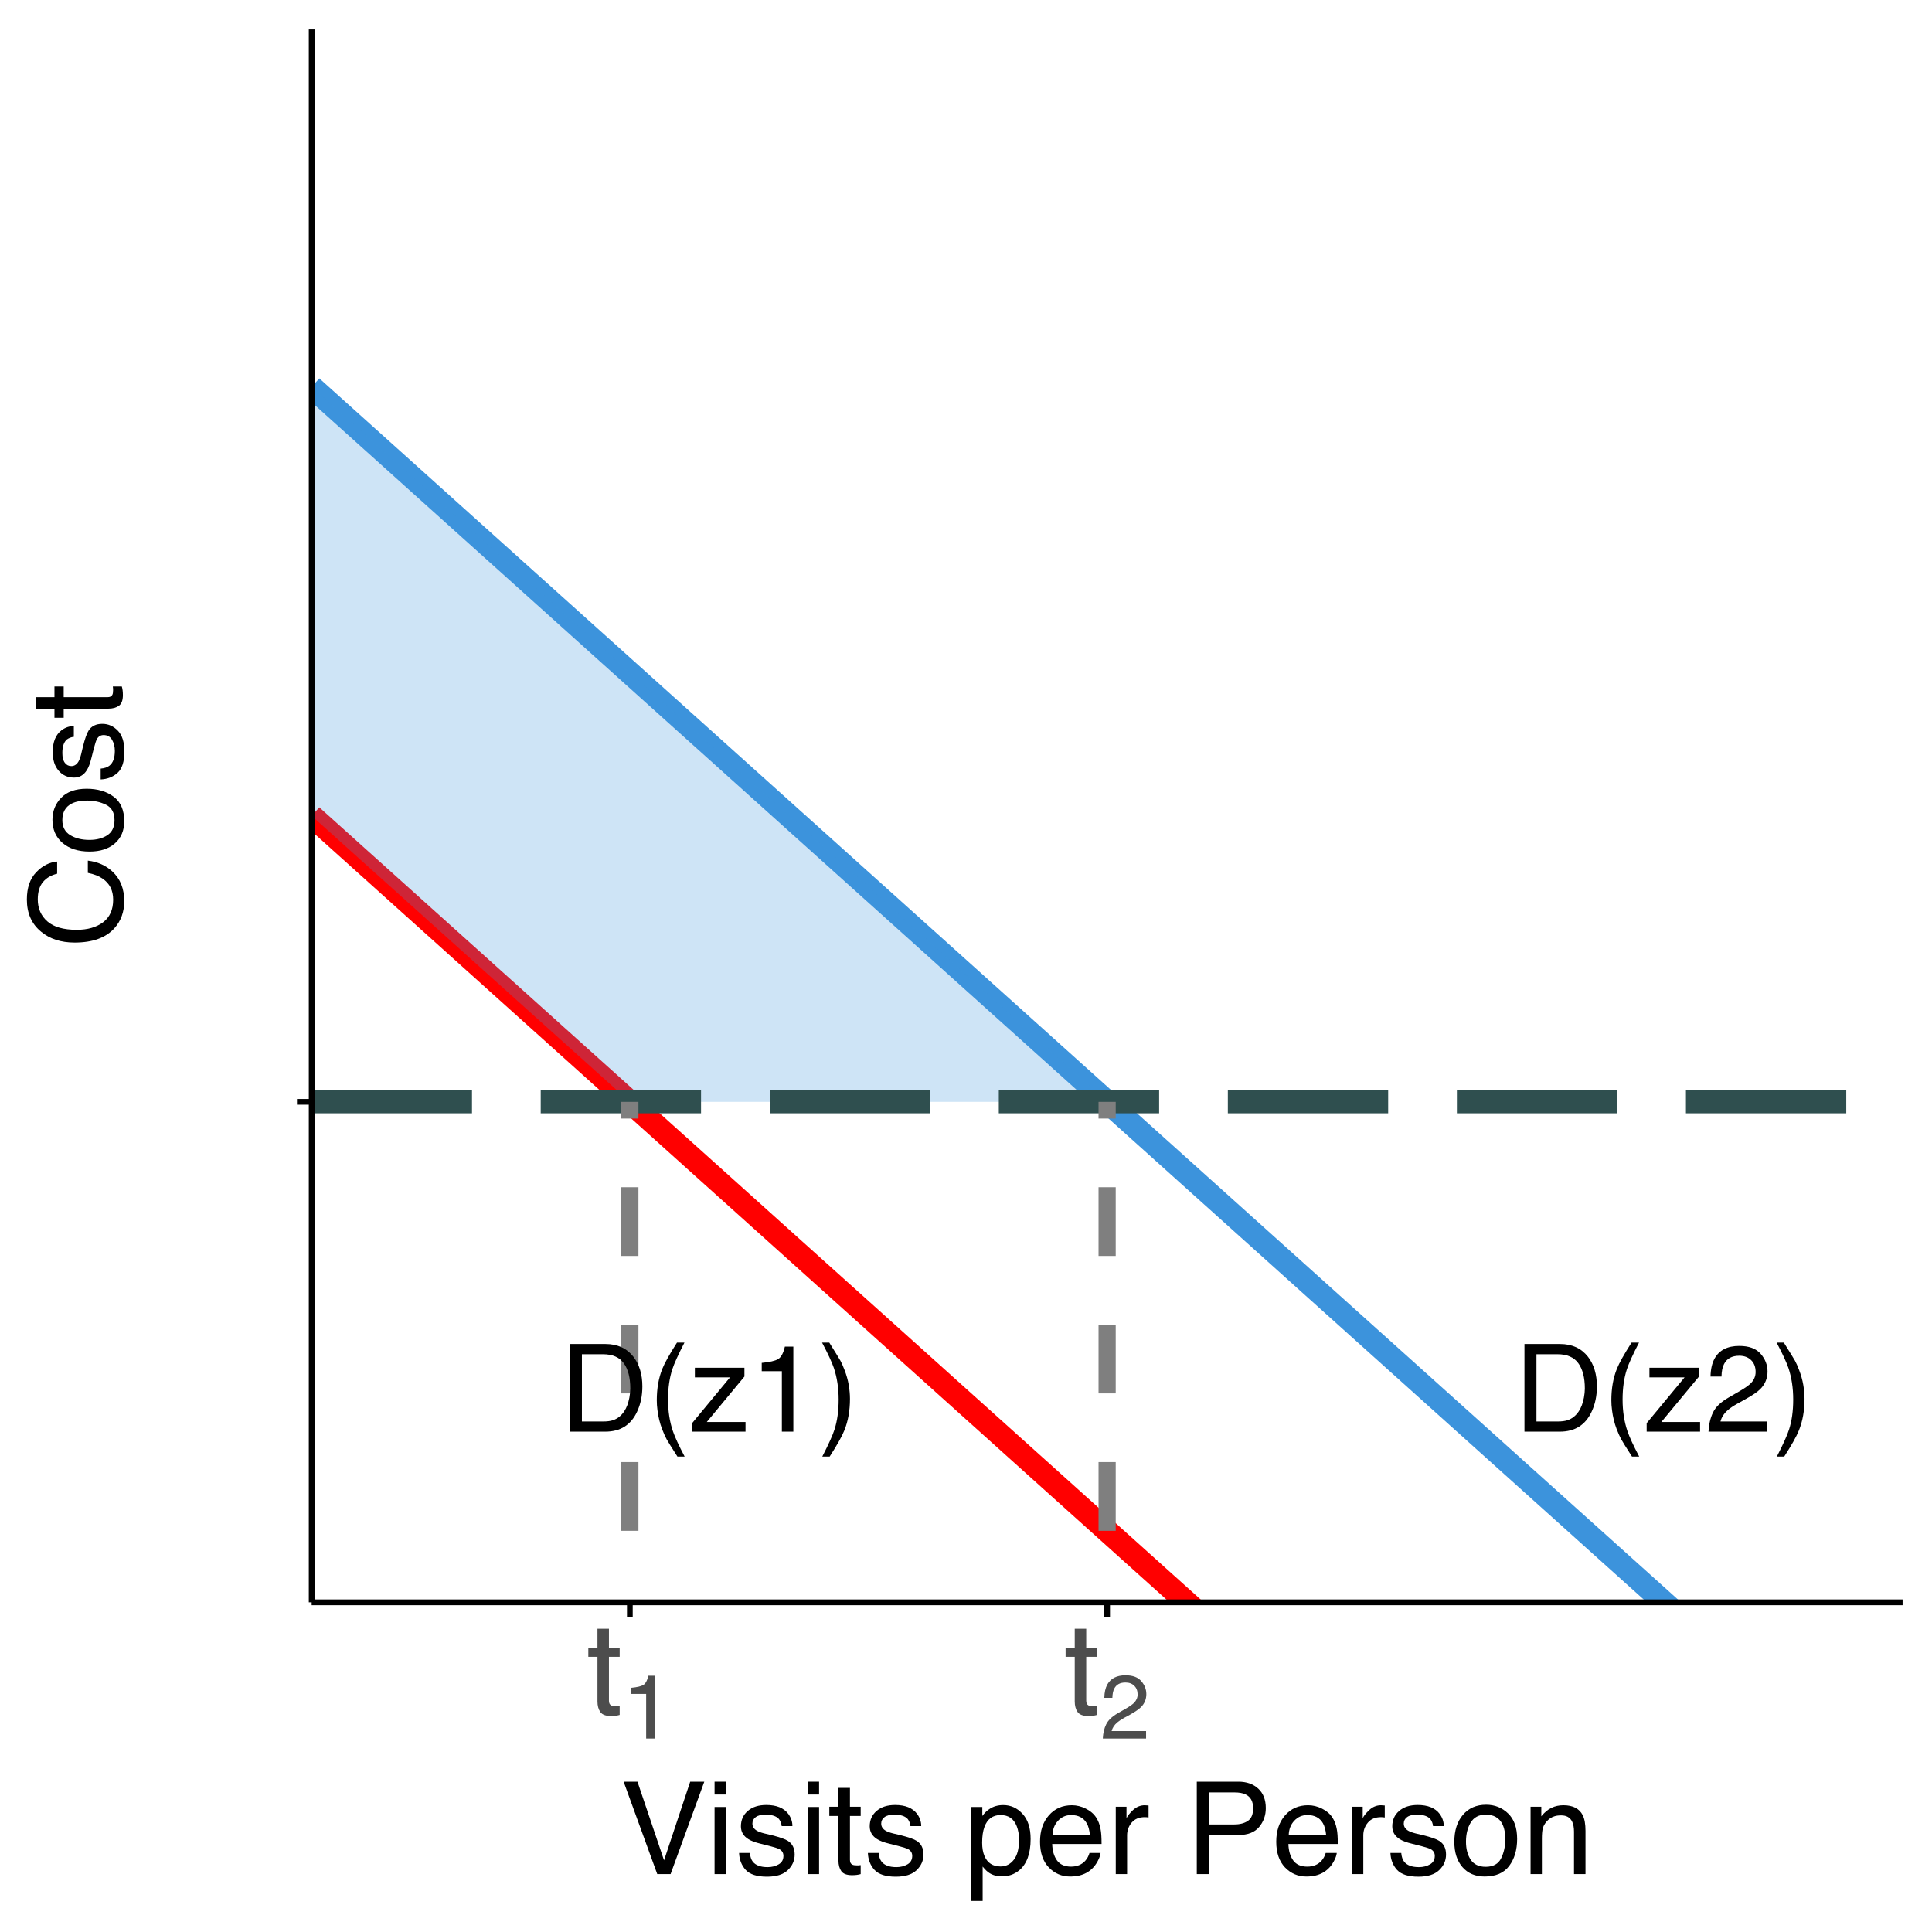
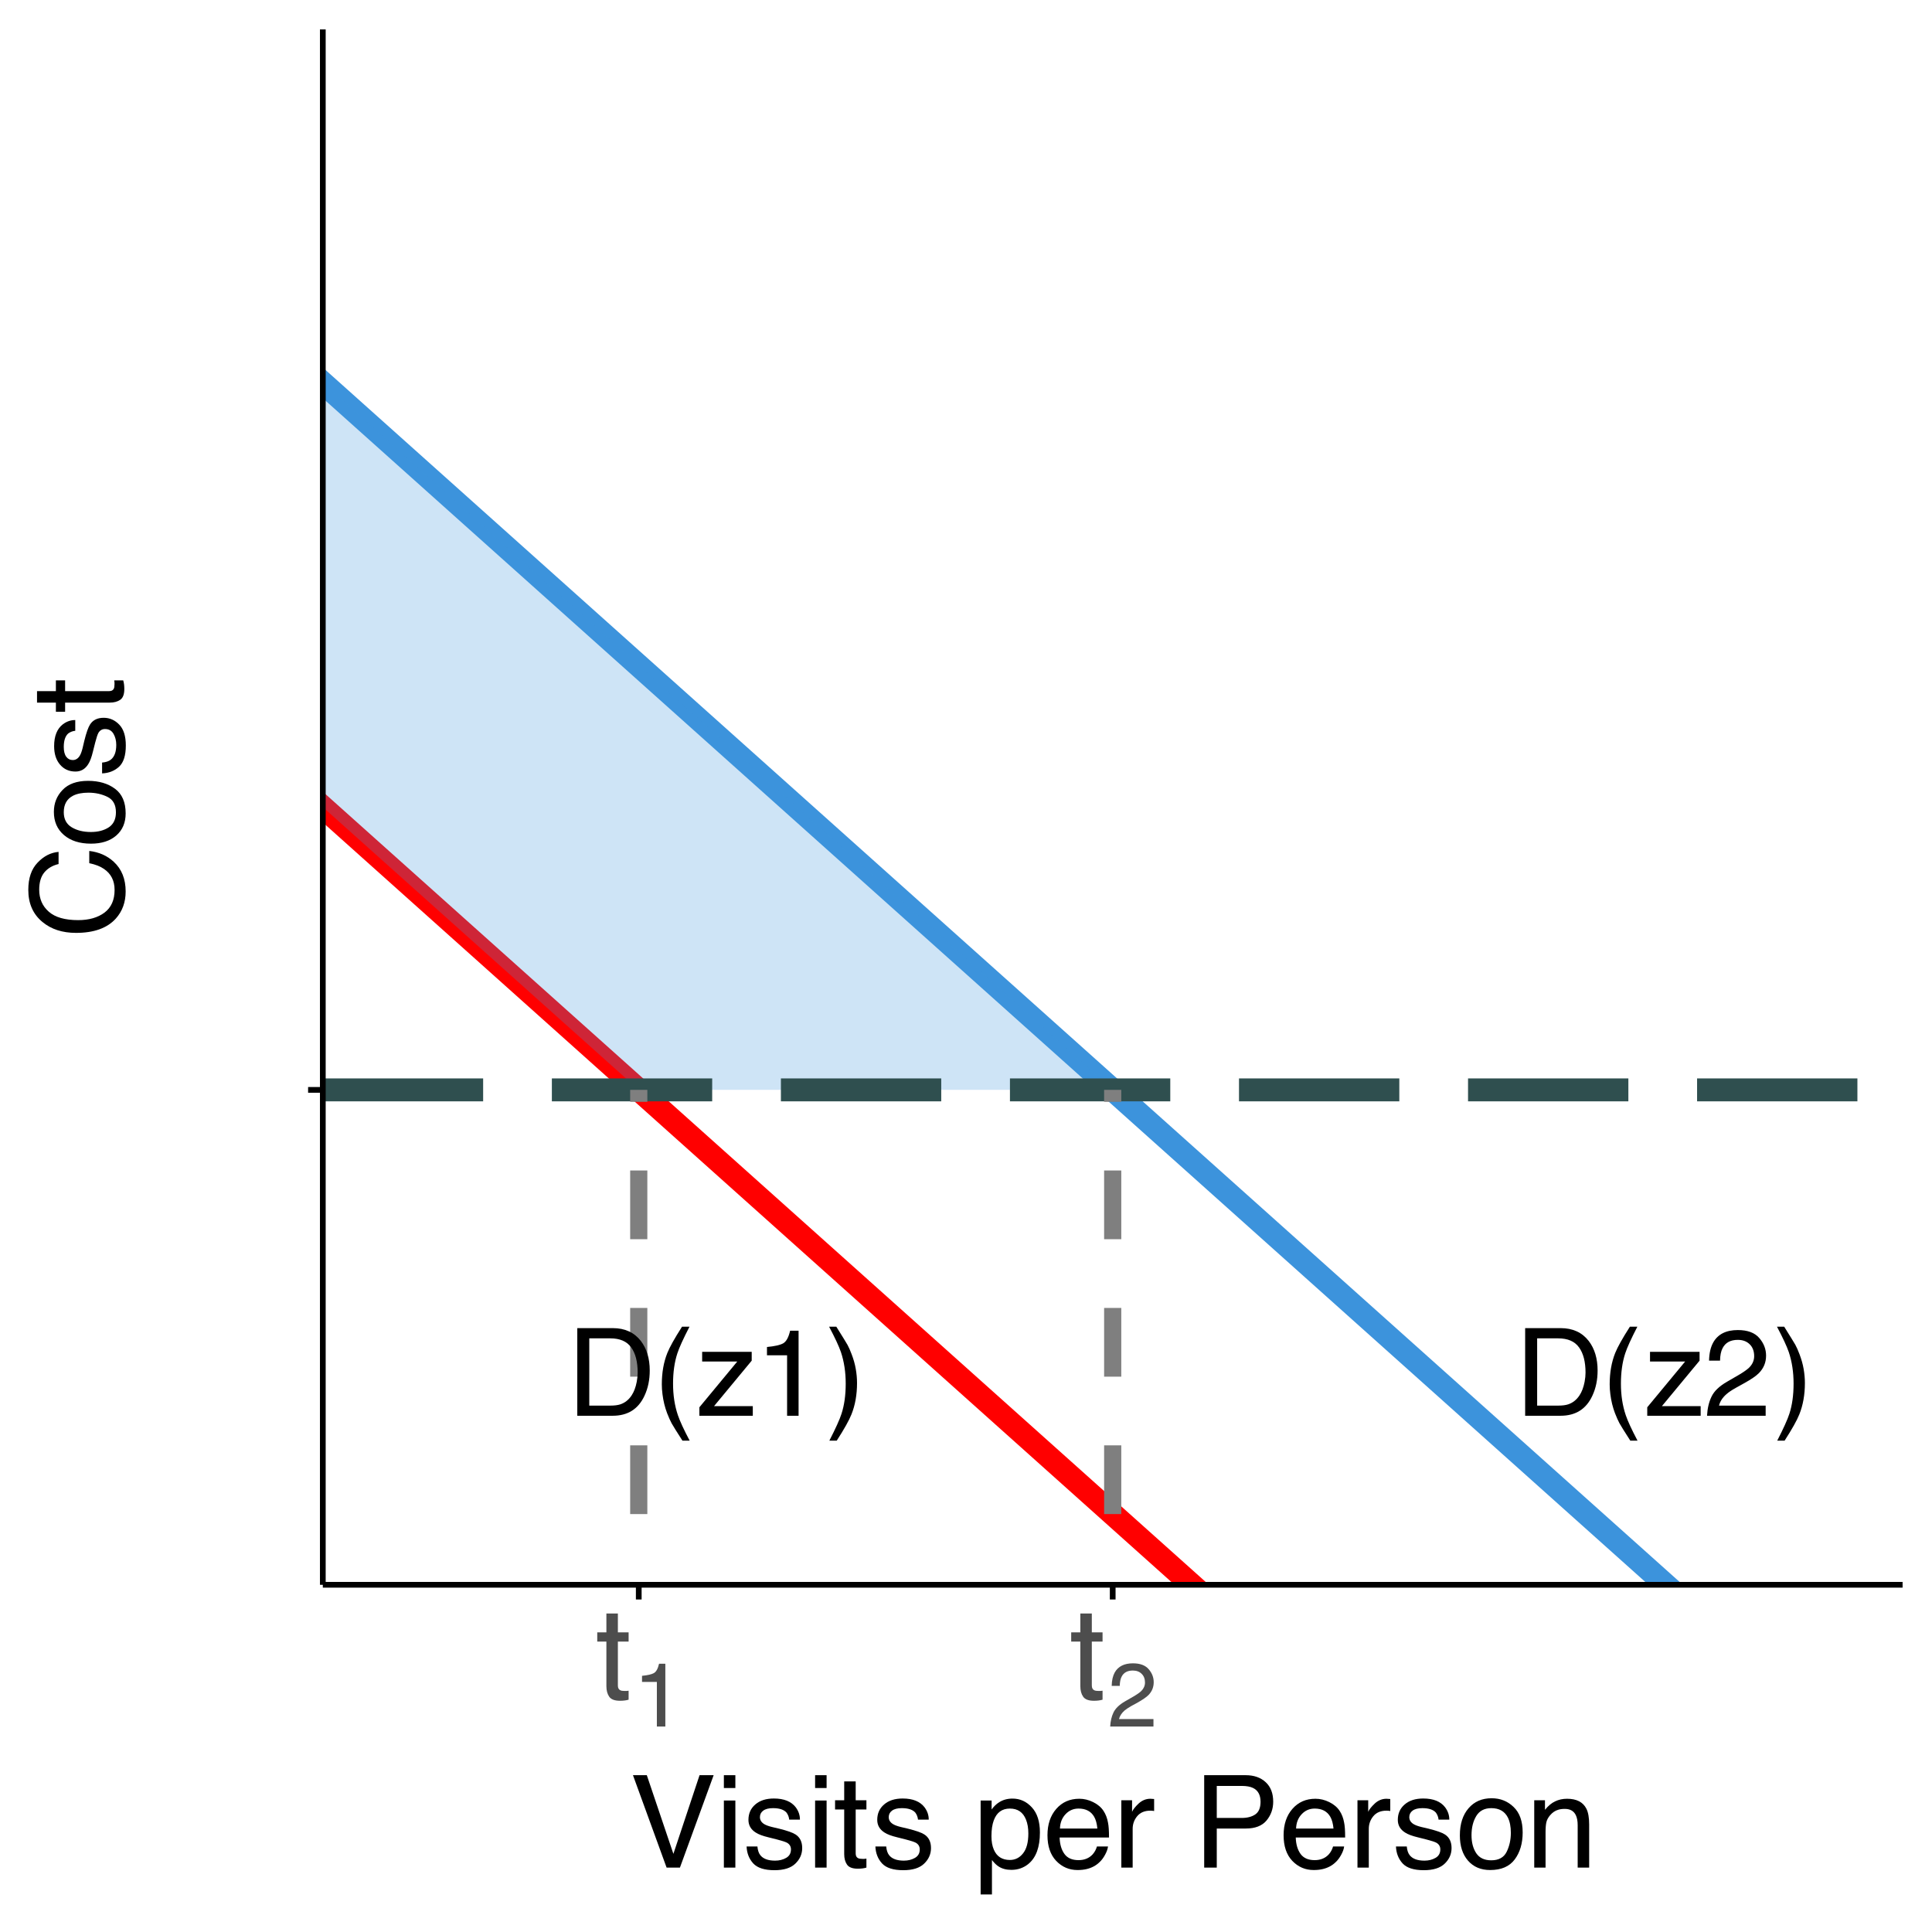
<svg xmlns="http://www.w3.org/2000/svg" xmlns:xlink="http://www.w3.org/1999/xlink" width="360pt" height="360pt" viewBox="0 0 360 360" version="1.1">
  <defs>
    <g>
      <symbol overflow="visible" id="glyph0-0">
        <path style="stroke:none;" d="M 0.734 0 L 0.734 -16.328 L 13.688 -16.328 L 13.688 0 Z M 11.656 -2.047 L 11.656 -14.281 L 2.781 -14.281 L 2.781 -2.047 Z M 11.656 -2.047 " />
      </symbol>
      <symbol overflow="visible" id="glyph0-1">
        <path style="stroke:none;" d="M 8 -1.891 C 8.75 -1.891 9.363 -1.969 9.844 -2.125 C 10.707 -2.414 11.41 -2.973 11.953 -3.797 C 12.391 -4.453 12.707 -5.297 12.906 -6.328 C 13.02 -6.941 13.078 -7.508 13.078 -8.031 C 13.078 -10.062 12.672 -11.633 11.859 -12.75 C 11.055 -13.863 9.766 -14.422 7.984 -14.422 L 4.062 -14.422 L 4.062 -1.891 Z M 1.828 -16.328 L 8.453 -16.328 C 10.691 -16.328 12.43 -15.531 13.672 -13.938 C 14.773 -12.5 15.328 -10.66 15.328 -8.422 C 15.328 -6.68 15 -5.113 14.344 -3.719 C 13.195 -1.238 11.223 0 8.422 0 L 1.828 0 Z M 1.828 -16.328 " />
      </symbol>
      <symbol overflow="visible" id="glyph0-2">
        <path style="stroke:none;" d="M 6.734 -16.594 C 5.566 -14.332 4.812 -12.672 4.469 -11.609 C 3.938 -9.984 3.672 -8.109 3.672 -5.984 C 3.672 -3.828 3.973 -1.863 4.578 -0.094 C 4.953 1.008 5.68 2.586 6.766 4.641 L 5.422 4.641 C 4.336 2.953 3.664 1.875 3.406 1.406 C 3.156 0.945 2.875 0.316 2.562 -0.484 C 2.145 -1.586 1.859 -2.758 1.703 -4 C 1.617 -4.645 1.578 -5.258 1.578 -5.844 C 1.578 -8.039 1.922 -9.992 2.609 -11.703 C 3.047 -12.797 3.957 -14.426 5.344 -16.594 Z M 6.734 -16.594 " />
      </symbol>
      <symbol overflow="visible" id="glyph0-3">
        <path style="stroke:none;" d="M 0.578 -1.578 L 7.641 -10.109 L 1.094 -10.109 L 1.094 -11.906 L 10.328 -11.906 L 10.328 -10.266 L 3.312 -1.797 L 10.531 -1.797 L 10.531 0 L 0.578 0 Z M 5.719 -12.188 Z M 5.719 -12.188 " />
      </symbol>
      <symbol overflow="visible" id="glyph0-4">
        <path style="stroke:none;" d="M 2.172 -11.266 L 2.172 -12.812 C 3.617 -12.945 4.629 -13.176 5.203 -13.5 C 5.773 -13.832 6.203 -14.613 6.484 -15.844 L 8.062 -15.844 L 8.062 0 L 5.922 0 L 5.922 -11.266 Z M 2.172 -11.266 " />
      </symbol>
      <symbol overflow="visible" id="glyph0-5">
        <path style="stroke:none;" d="M 0.797 4.641 C 1.973 2.348 2.727 0.676 3.062 -0.375 C 3.582 -1.969 3.844 -3.836 3.844 -5.984 C 3.844 -8.117 3.547 -10.078 2.953 -11.859 C 2.578 -12.953 1.844 -14.531 0.75 -16.594 L 2.094 -16.594 C 3.238 -14.77 3.93 -13.645 4.172 -13.219 C 4.41 -12.789 4.672 -12.203 4.953 -11.453 C 5.305 -10.535 5.562 -9.625 5.719 -8.719 C 5.875 -7.812 5.953 -6.941 5.953 -6.109 C 5.953 -3.91 5.602 -1.953 4.906 -0.234 C 4.469 0.867 3.555 2.492 2.172 4.641 Z M 0.797 4.641 " />
      </symbol>
      <symbol overflow="visible" id="glyph0-6">
        <path style="stroke:none;" d="M 0.719 0 C 0.789 -1.375 1.07 -2.566 1.562 -3.578 C 2.051 -4.598 3.016 -5.52 4.453 -6.344 L 6.578 -7.578 C 7.535 -8.141 8.207 -8.613 8.594 -9 C 9.195 -9.613 9.5 -10.316 9.5 -11.109 C 9.5 -12.035 9.223 -12.77 8.672 -13.312 C 8.117 -13.863 7.379 -14.141 6.453 -14.141 C 5.078 -14.141 4.129 -13.617 3.609 -12.578 C 3.316 -12.023 3.16 -11.254 3.141 -10.266 L 1.094 -10.266 C 1.125 -11.648 1.383 -12.781 1.875 -13.656 C 2.738 -15.195 4.266 -15.969 6.453 -15.969 C 8.273 -15.969 9.609 -15.473 10.453 -14.484 C 11.297 -13.504 11.719 -12.41 11.719 -11.203 C 11.719 -9.93 11.27 -8.844 10.375 -7.938 C 9.852 -7.406 8.922 -6.77 7.578 -6.031 L 6.062 -5.188 C 5.332 -4.781 4.758 -4.395 4.344 -4.031 C 3.602 -3.383 3.141 -2.672 2.953 -1.891 L 11.641 -1.891 L 11.641 0 Z M 0.719 0 " />
      </symbol>
      <symbol overflow="visible" id="glyph1-0">
        <path style="stroke:none;" d="M 0.781 0 L 0.781 -17.219 L 14.438 -17.219 L 14.438 0 Z M 12.281 -2.156 L 12.281 -15.062 L 2.938 -15.062 L 2.938 -2.156 Z M 12.281 -2.156 " />
      </symbol>
      <symbol overflow="visible" id="glyph1-1">
        <path style="stroke:none;" d="M 1.969 -16.062 L 4.109 -16.062 L 4.109 -12.547 L 6.109 -12.547 L 6.109 -10.828 L 4.109 -10.828 L 4.109 -2.641 C 4.109 -2.203 4.254 -1.91 4.547 -1.766 C 4.711 -1.672 4.988 -1.625 5.375 -1.625 C 5.469 -1.625 5.57 -1.625 5.688 -1.625 C 5.812 -1.633 5.953 -1.648 6.109 -1.672 L 6.109 0 C 5.867 0.07 5.613 0.125 5.344 0.156 C 5.082 0.188 4.801 0.203 4.5 0.203 C 3.52 0.203 2.852 -0.047 2.5 -0.547 C 2.145 -1.055 1.969 -1.711 1.969 -2.516 L 1.969 -10.828 L 0.266 -10.828 L 0.266 -12.547 L 1.969 -12.547 Z M 1.969 -16.062 " />
      </symbol>
      <symbol overflow="visible" id="glyph1-2">
        <path style="stroke:none;" d="M 6.391 -12.922 C 7.805 -12.922 8.957 -12.578 9.844 -11.891 C 10.727 -11.203 11.258 -10.016 11.438 -8.328 L 9.391 -8.328 C 9.266 -9.109 8.977 -9.754 8.531 -10.266 C 8.082 -10.773 7.367 -11.031 6.391 -11.031 C 5.047 -11.031 4.082 -10.375 3.5 -9.062 C 3.125 -8.207 2.938 -7.156 2.938 -5.906 C 2.938 -4.645 3.203 -3.582 3.734 -2.719 C 4.266 -1.863 5.102 -1.438 6.25 -1.438 C 7.125 -1.438 7.816 -1.703 8.328 -2.234 C 8.836 -2.773 9.191 -3.508 9.391 -4.438 L 11.438 -4.438 C 11.207 -2.781 10.625 -1.566 9.688 -0.797 C 8.75 -0.023 7.547 0.359 6.078 0.359 C 4.441 0.359 3.133 -0.238 2.156 -1.438 C 1.176 -2.633 0.688 -4.133 0.688 -5.938 C 0.688 -8.133 1.223 -9.848 2.297 -11.078 C 3.367 -12.305 4.734 -12.922 6.391 -12.922 Z M 6.062 -12.859 Z M 6.062 -12.859 " />
      </symbol>
      <symbol overflow="visible" id="glyph1-3">
        <path style="stroke:none;" d="M 3.188 -17.219 L 8.141 -2.562 L 13.016 -17.219 L 15.641 -17.219 L 9.359 0 L 6.875 0 L 0.609 -17.219 Z M 3.188 -17.219 " />
      </symbol>
      <symbol overflow="visible" id="glyph1-4">
        <path style="stroke:none;" d="M 1.547 -12.5 L 3.688 -12.5 L 3.688 0 L 1.547 0 Z M 1.547 -17.219 L 3.688 -17.219 L 3.688 -14.828 L 1.547 -14.828 Z M 1.547 -17.219 " />
      </symbol>
      <symbol overflow="visible" id="glyph1-5">
        <path style="stroke:none;" d="M 2.797 -3.938 C 2.859 -3.238 3.035 -2.703 3.328 -2.328 C 3.859 -1.641 4.781 -1.297 6.094 -1.297 C 6.875 -1.297 7.562 -1.469 8.156 -1.812 C 8.75 -2.156 9.047 -2.68 9.047 -3.391 C 9.047 -3.93 8.805 -4.344 8.328 -4.625 C 8.023 -4.789 7.426 -4.988 6.531 -5.219 L 4.859 -5.641 C 3.785 -5.898 2.992 -6.195 2.484 -6.531 C 1.578 -7.102 1.125 -7.891 1.125 -8.891 C 1.125 -10.078 1.551 -11.035 2.406 -11.766 C 3.258 -12.504 4.41 -12.875 5.859 -12.875 C 7.754 -12.875 9.117 -12.32 9.953 -11.219 C 10.473 -10.508 10.727 -9.75 10.719 -8.938 L 8.719 -8.938 C 8.676 -9.414 8.508 -9.852 8.219 -10.25 C 7.727 -10.801 6.891 -11.078 5.703 -11.078 C 4.898 -11.078 4.289 -10.922 3.875 -10.609 C 3.469 -10.305 3.266 -9.906 3.266 -9.406 C 3.266 -8.863 3.535 -8.426 4.078 -8.094 C 4.391 -7.906 4.852 -7.734 5.469 -7.578 L 6.859 -7.25 C 8.367 -6.875 9.383 -6.516 9.906 -6.172 C 10.727 -5.641 11.141 -4.797 11.141 -3.641 C 11.141 -2.516 10.711 -1.547 9.859 -0.734 C 9.016 0.078 7.723 0.484 5.984 0.484 C 4.117 0.484 2.797 0.062 2.016 -0.781 C 1.242 -1.633 0.832 -2.688 0.781 -3.938 Z M 5.922 -12.859 Z M 5.922 -12.859 " />
      </symbol>
      <symbol overflow="visible" id="glyph1-6">
        <path style="stroke:none;" d="" />
      </symbol>
      <symbol overflow="visible" id="glyph1-7">
        <path style="stroke:none;" d="M 6.844 -1.422 C 7.832 -1.422 8.648 -1.832 9.297 -2.656 C 9.953 -3.477 10.281 -4.711 10.281 -6.359 C 10.281 -7.359 10.133 -8.219 9.844 -8.938 C 9.301 -10.312 8.301 -11 6.844 -11 C 5.383 -11 4.383 -10.27 3.844 -8.812 C 3.551 -8.031 3.406 -7.039 3.406 -5.844 C 3.406 -4.875 3.551 -4.047 3.844 -3.359 C 4.395 -2.066 5.395 -1.422 6.844 -1.422 Z M 1.391 -12.5 L 3.438 -12.5 L 3.438 -10.828 C 3.852 -11.398 4.312 -11.844 4.812 -12.156 C 5.531 -12.625 6.367 -12.859 7.328 -12.859 C 8.742 -12.859 9.945 -12.312 10.938 -11.219 C 11.938 -10.133 12.438 -8.578 12.438 -6.547 C 12.438 -3.816 11.723 -1.863 10.297 -0.688 C 9.391 0.051 8.332 0.422 7.125 0.422 C 6.176 0.422 5.383 0.211 4.75 -0.203 C 4.375 -0.43 3.957 -0.832 3.5 -1.406 L 3.5 5 L 1.391 5 Z M 1.391 -12.5 " />
      </symbol>
      <symbol overflow="visible" id="glyph1-8">
        <path style="stroke:none;" d="M 6.781 -12.828 C 7.664 -12.828 8.523 -12.617 9.359 -12.203 C 10.203 -11.785 10.844 -11.242 11.281 -10.578 C 11.695 -9.953 11.977 -9.219 12.125 -8.375 C 12.25 -7.789 12.312 -6.867 12.312 -5.609 L 3.109 -5.609 C 3.148 -4.328 3.453 -3.301 4.016 -2.531 C 4.578 -1.77 5.445 -1.391 6.625 -1.391 C 7.727 -1.391 8.609 -1.75 9.266 -2.469 C 9.641 -2.895 9.906 -3.383 10.062 -3.938 L 12.125 -3.938 C 12.07 -3.477 11.891 -2.961 11.578 -2.391 C 11.273 -1.828 10.93 -1.367 10.547 -1.016 C 9.91 -0.391 9.117 0.035 8.172 0.266 C 7.66 0.391 7.086 0.453 6.453 0.453 C 4.891 0.453 3.562 -0.113 2.469 -1.25 C 1.383 -2.395 0.844 -3.988 0.844 -6.031 C 0.844 -8.051 1.391 -9.688 2.484 -10.938 C 3.578 -12.195 5.008 -12.828 6.781 -12.828 Z M 10.141 -7.281 C 10.055 -8.195 9.859 -8.926 9.547 -9.469 C 8.961 -10.488 7.992 -11 6.641 -11 C 5.672 -11 4.859 -10.645 4.203 -9.938 C 3.547 -9.238 3.203 -8.352 3.172 -7.281 Z M 6.578 -12.859 Z M 6.578 -12.859 " />
      </symbol>
      <symbol overflow="visible" id="glyph1-9">
        <path style="stroke:none;" d="M 1.609 -12.547 L 3.609 -12.547 L 3.609 -10.391 C 3.773 -10.805 4.176 -11.316 4.812 -11.922 C 5.457 -12.523 6.195 -12.828 7.031 -12.828 C 7.07 -12.828 7.141 -12.82 7.234 -12.812 C 7.328 -12.812 7.488 -12.801 7.719 -12.781 L 7.719 -10.547 C 7.594 -10.566 7.473 -10.582 7.359 -10.594 C 7.254 -10.602 7.141 -10.609 7.016 -10.609 C 5.953 -10.609 5.133 -10.266 4.562 -9.578 C 4 -8.898 3.719 -8.113 3.719 -7.219 L 3.719 0 L 1.609 0 Z M 1.609 -12.547 " />
      </symbol>
      <symbol overflow="visible" id="glyph1-10">
        <path style="stroke:none;" d="M 2.047 -17.219 L 9.797 -17.219 C 11.328 -17.219 12.562 -16.785 13.5 -15.922 C 14.438 -15.055 14.906 -13.844 14.906 -12.281 C 14.906 -10.938 14.488 -9.766 13.656 -8.766 C 12.82 -7.773 11.535 -7.281 9.797 -7.281 L 4.391 -7.281 L 4.391 0 L 2.047 0 Z M 12.547 -12.266 C 12.547 -13.535 12.078 -14.395 11.141 -14.844 C 10.629 -15.094 9.926 -15.219 9.031 -15.219 L 4.391 -15.219 L 4.391 -9.25 L 9.031 -9.25 C 10.07 -9.25 10.914 -9.469 11.562 -9.906 C 12.219 -10.352 12.547 -11.141 12.547 -12.266 Z M 12.547 -12.266 " />
      </symbol>
      <symbol overflow="visible" id="glyph1-11">
        <path style="stroke:none;" d="M 6.531 -1.359 C 7.926 -1.359 8.883 -1.883 9.406 -2.938 C 9.926 -4 10.188 -5.18 10.188 -6.484 C 10.188 -7.648 10 -8.602 9.625 -9.344 C 9.031 -10.5 8.004 -11.078 6.547 -11.078 C 5.266 -11.078 4.328 -10.582 3.734 -9.594 C 3.148 -8.613 2.859 -7.426 2.859 -6.031 C 2.859 -4.695 3.148 -3.582 3.734 -2.688 C 4.328 -1.801 5.258 -1.359 6.531 -1.359 Z M 6.609 -12.922 C 8.223 -12.922 9.586 -12.379 10.703 -11.297 C 11.828 -10.223 12.391 -8.641 12.391 -6.547 C 12.391 -4.516 11.895 -2.836 10.906 -1.516 C 9.926 -0.203 8.398 0.453 6.328 0.453 C 4.598 0.453 3.223 -0.129 2.203 -1.297 C 1.191 -2.461 0.688 -4.031 0.688 -6 C 0.688 -8.113 1.223 -9.797 2.297 -11.047 C 3.367 -12.297 4.805 -12.922 6.609 -12.922 Z M 6.547 -12.859 Z M 6.547 -12.859 " />
      </symbol>
      <symbol overflow="visible" id="glyph1-12">
        <path style="stroke:none;" d="M 1.547 -12.547 L 3.547 -12.547 L 3.547 -10.766 C 4.141 -11.504 4.77 -12.031 5.438 -12.344 C 6.102 -12.664 6.844 -12.828 7.656 -12.828 C 9.438 -12.828 10.641 -12.207 11.266 -10.969 C 11.609 -10.289 11.781 -9.316 11.781 -8.047 L 11.781 0 L 9.641 0 L 9.641 -7.906 C 9.641 -8.676 9.523 -9.297 9.297 -9.766 C 8.922 -10.547 8.238 -10.938 7.25 -10.938 C 6.75 -10.938 6.344 -10.883 6.031 -10.781 C 5.445 -10.613 4.938 -10.27 4.5 -9.75 C 4.145 -9.332 3.914 -8.906 3.812 -8.469 C 3.707 -8.031 3.656 -7.398 3.656 -6.578 L 3.656 0 L 1.547 0 Z M 6.5 -12.859 Z M 6.5 -12.859 " />
      </symbol>
      <symbol overflow="visible" id="glyph2-0">
        <path style="stroke:none;" d="M 0.547 0 L 0.547 -12.047 L 10.109 -12.047 L 10.109 0 Z M 8.594 -1.516 L 8.594 -10.531 L 2.047 -10.531 L 2.047 -1.516 Z M 8.594 -1.516 " />
      </symbol>
      <symbol overflow="visible" id="glyph2-1">
        <path style="stroke:none;" d="M 1.078 -8.75 L 2.578 -8.75 L 2.578 0 L 1.078 0 Z M 1.078 -12.047 L 2.578 -12.047 L 2.578 -10.375 L 1.078 -10.375 Z M 1.078 -12.047 " />
      </symbol>
      <symbol overflow="visible" id="glyph2-2">
        <path style="stroke:none;" d="M 1.609 -8.312 L 1.609 -9.453 C 2.672 -9.555 3.41 -9.727 3.828 -9.969 C 4.254 -10.207 4.57 -10.785 4.781 -11.703 L 5.953 -11.703 L 5.953 0 L 4.375 0 L 4.375 -8.312 Z M 1.609 -8.312 " />
      </symbol>
      <symbol overflow="visible" id="glyph2-3">
        <path style="stroke:none;" d="M 0.531 0 C 0.582 -1.008 0.789 -1.891 1.156 -2.641 C 1.52 -3.391 2.227 -4.07 3.281 -4.688 L 4.859 -5.594 C 5.555 -6 6.051 -6.348 6.344 -6.641 C 6.789 -7.098 7.016 -7.617 7.016 -8.203 C 7.016 -8.891 6.805 -9.43 6.391 -9.828 C 5.984 -10.234 5.438 -10.438 4.75 -10.438 C 3.738 -10.438 3.039 -10.051 2.656 -9.281 C 2.445 -8.875 2.332 -8.305 2.312 -7.578 L 0.812 -7.578 C 0.832 -8.598 1.02 -9.43 1.375 -10.078 C 2.02 -11.211 3.148 -11.781 4.766 -11.781 C 6.109 -11.781 7.086 -11.414 7.703 -10.688 C 8.328 -9.969 8.641 -9.16 8.641 -8.266 C 8.641 -7.328 8.312 -6.523 7.656 -5.859 C 7.27 -5.473 6.582 -5 5.594 -4.438 L 4.469 -3.828 C 3.938 -3.523 3.516 -3.242 3.203 -2.984 C 2.66 -2.504 2.316 -1.973 2.172 -1.391 L 8.594 -1.391 L 8.594 0 Z M 0.531 0 " />
      </symbol>
      <symbol overflow="visible" id="glyph3-0">
        <path style="stroke:none;" d="M 0 -0.781 L -17.219 -0.781 L -17.219 -14.438 L 0 -14.438 Z M -2.156 -12.281 L -15.062 -12.281 L -15.062 -2.938 L -2.156 -2.938 Z M -2.156 -12.281 " />
      </symbol>
      <symbol overflow="visible" id="glyph3-1">
        <path style="stroke:none;" d="M -17.688 -9.078 C -17.688 -11.266 -17.109 -12.957 -15.953 -14.156 C -14.805 -15.363 -13.504 -16.031 -12.047 -16.156 L -12.047 -13.891 C -13.16 -13.629 -14.039 -13.113 -14.688 -12.344 C -15.332 -11.57 -15.656 -10.492 -15.656 -9.109 C -15.656 -7.41 -15.055 -6.039 -13.859 -5 C -12.672 -3.957 -10.848 -3.438 -8.391 -3.438 C -6.379 -3.438 -4.742 -3.906 -3.484 -4.844 C -2.234 -5.789 -1.609 -7.195 -1.609 -9.062 C -1.609 -10.781 -2.27 -12.086 -3.594 -12.984 C -4.281 -13.461 -5.191 -13.816 -6.328 -14.047 L -6.328 -16.328 C -4.516 -16.117 -2.992 -15.445 -1.766 -14.312 C -0.285 -12.945 0.453 -11.102 0.453 -8.781 C 0.453 -6.781 -0.156 -5.098 -1.375 -3.734 C -2.977 -1.953 -5.453 -1.062 -8.797 -1.062 C -11.328 -1.062 -13.406 -1.734 -15.031 -3.078 C -16.801 -4.523 -17.688 -6.523 -17.688 -9.078 Z M -17.688 -8.609 Z M -17.688 -8.609 " />
      </symbol>
      <symbol overflow="visible" id="glyph3-2">
        <path style="stroke:none;" d="M -1.359 -6.531 C -1.359 -7.926 -1.883 -8.883 -2.938 -9.406 C -4 -9.926 -5.18 -10.188 -6.484 -10.188 C -7.648 -10.188 -8.602 -10 -9.344 -9.625 C -10.5 -9.031 -11.078 -8.004 -11.078 -6.547 C -11.078 -5.266 -10.582 -4.328 -9.594 -3.734 C -8.613 -3.148 -7.426 -2.859 -6.031 -2.859 C -4.695 -2.859 -3.582 -3.148 -2.688 -3.734 C -1.801 -4.328 -1.359 -5.258 -1.359 -6.531 Z M -12.922 -6.609 C -12.922 -8.223 -12.379 -9.586 -11.297 -10.703 C -10.223 -11.828 -8.641 -12.391 -6.547 -12.391 C -4.516 -12.391 -2.836 -11.895 -1.516 -10.906 C -0.203 -9.926 0.453 -8.398 0.453 -6.328 C 0.453 -4.598 -0.129 -3.223 -1.297 -2.203 C -2.461 -1.191 -4.031 -0.688 -6 -0.688 C -8.113 -0.688 -9.797 -1.223 -11.047 -2.297 C -12.297 -3.367 -12.922 -4.805 -12.922 -6.609 Z M -12.859 -6.547 Z M -12.859 -6.547 " />
      </symbol>
      <symbol overflow="visible" id="glyph3-3">
        <path style="stroke:none;" d="M -3.938 -2.797 C -3.238 -2.859 -2.703 -3.035 -2.328 -3.328 C -1.641 -3.859 -1.297 -4.781 -1.297 -6.094 C -1.297 -6.875 -1.469 -7.562 -1.812 -8.156 C -2.156 -8.75 -2.68 -9.047 -3.391 -9.047 C -3.93 -9.047 -4.344 -8.805 -4.625 -8.328 C -4.789 -8.023 -4.988 -7.426 -5.219 -6.531 L -5.641 -4.859 C -5.898 -3.785 -6.195 -2.992 -6.531 -2.484 C -7.102 -1.578 -7.891 -1.125 -8.891 -1.125 C -10.078 -1.125 -11.035 -1.551 -11.766 -2.406 C -12.504 -3.258 -12.875 -4.41 -12.875 -5.859 C -12.875 -7.754 -12.32 -9.117 -11.219 -9.953 C -10.508 -10.473 -9.75 -10.727 -8.938 -10.719 L -8.938 -8.719 C -9.414 -8.676 -9.852 -8.508 -10.25 -8.219 C -10.801 -7.727 -11.078 -6.891 -11.078 -5.703 C -11.078 -4.898 -10.922 -4.289 -10.609 -3.875 C -10.305 -3.469 -9.906 -3.266 -9.406 -3.266 C -8.863 -3.266 -8.426 -3.535 -8.094 -4.078 C -7.906 -4.391 -7.734 -4.852 -7.578 -5.469 L -7.25 -6.859 C -6.875 -8.367 -6.516 -9.383 -6.172 -9.906 C -5.641 -10.727 -4.797 -11.141 -3.641 -11.141 C -2.516 -11.141 -1.547 -10.711 -0.734 -9.859 C 0.078 -9.016 0.484 -7.723 0.484 -5.984 C 0.484 -4.117 0.062 -2.797 -0.781 -2.016 C -1.633 -1.242 -2.688 -0.832 -3.938 -0.781 Z M -12.859 -5.922 Z M -12.859 -5.922 " />
      </symbol>
      <symbol overflow="visible" id="glyph3-4">
        <path style="stroke:none;" d="M -16.062 -1.969 L -16.062 -4.109 L -12.547 -4.109 L -12.547 -6.109 L -10.828 -6.109 L -10.828 -4.109 L -2.641 -4.109 C -2.203 -4.109 -1.91 -4.254 -1.766 -4.547 C -1.672 -4.711 -1.625 -4.988 -1.625 -5.375 C -1.625 -5.469 -1.625 -5.57 -1.625 -5.688 C -1.633 -5.812 -1.648 -5.953 -1.672 -6.109 L 0 -6.109 C 0.07 -5.867 0.125 -5.613 0.156 -5.344 C 0.188 -5.082 0.203 -4.801 0.203 -4.5 C 0.203 -3.52 -0.047 -2.852 -0.547 -2.5 C -1.055 -2.145 -1.711 -1.969 -2.516 -1.969 L -10.828 -1.969 L -10.828 -0.266 L -12.547 -0.266 L -12.547 -1.969 Z M -16.062 -1.969 " />
      </symbol>
    </g>
    <clipPath id="clip1">
-       <path d="M 58.074 5.48 L 354.52 5.48 L 354.52 298.57 L 58.074 298.57 Z M 58.074 5.48 " />
+       <path d="M 60.152 5.48 L 354.523 5.48 L 354.523 295.301 L 60.152 295.301 Z M 60.152 5.48 " />
    </clipPath>
    <clipPath id="clip2">
-       <path d="M 58.074 69 L 354.52 69 L 354.52 298.57 L 58.074 298.57 Z M 58.074 69 " />
+       <path d="M 60.152 71 L 208 71 L 208 204 L 60.152 204 Z M 60.152 71 " />
    </clipPath>
    <clipPath id="clip3">
-       <path d="M 58.074 149 L 292 149 L 292 298.57 L 58.074 298.57 Z M 58.074 149 " />
-     </clipPath>
-     <clipPath id="clip4">
-       <path d="M 58.074 72 L 207 72 L 207 206 L 58.074 206 Z M 58.074 72 " />
-     </clipPath>
-     <clipPath id="clip5">
-       <path d="M 58.074 203 L 354.52 203 L 354.52 208 L 58.074 208 Z M 58.074 203 " />
+       <path d="M 60.152 200 L 354.523 200 L 354.523 206 L 60.152 206 Z M 60.152 200 " />
    </clipPath>
  </defs>
-   <g id="surface34">
+   <g id="surface1954">
    <rect x="0" y="0" width="360" height="360" style="fill:rgb(100%,100%,100%);fill-opacity:1;stroke:none;" />
    <rect x="0" y="0" width="360" height="360" style="fill:rgb(100%,100%,100%);fill-opacity:1;stroke:none;" />
    <g clip-path="url(#clip1)" clip-rule="nonzero">
-       <path style=" stroke:none;fill-rule:nonzero;fill:rgb(100%,100%,100%);fill-opacity:1;" d="M 58.074 298.57 L 354.52 298.57 L 354.52 5.48 L 58.074 5.48 Z M 58.074 298.57 " />
+       <path style=" stroke:none;fill-rule:nonzero;fill:rgb(100%,100%,100%);fill-opacity:1;" d="M 60.152 295.301 L 354.523 295.301 L 354.523 5.48 L 60.152 5.48 Z M 60.152 295.301 " />
+       <path style="fill:none;stroke-width:4.268;stroke-linecap:butt;stroke-linejoin:round;stroke:rgb(23.529%,57.647%,86.275%);stroke-opacity:1;stroke-miterlimit:10;" d="M -234.219 -192.125 L 648.891 598.293 " />
+       <path style="fill:none;stroke-width:4.268;stroke-linecap:butt;stroke-linejoin:round;stroke:rgb(100%,0%,0%);stroke-opacity:1;stroke-miterlimit:10;" d="M -234.219 -113.082 L 648.891 677.336 " />
    </g>
    <g clip-path="url(#clip2)" clip-rule="nonzero">
-       <path style="fill:none;stroke-width:4.268;stroke-linecap:butt;stroke-linejoin:round;stroke:rgb(23.529%,57.647%,86.275%);stroke-opacity:1;stroke-miterlimit:10;" d="M 58.074 72.09 L 354.52 338.535 " />
+       <path style=" stroke:none;fill-rule:nonzero;fill:rgb(23.529%,57.647%,86.275%);fill-opacity:0.251;" d="M 60.152 71.348 L 60.152 150.391 L 119.023 203.082 L 207.336 203.082 Z M 60.152 71.348 " />
    </g>
    <g clip-path="url(#clip3)" clip-rule="nonzero">
-       <path style="fill:none;stroke-width:4.268;stroke-linecap:butt;stroke-linejoin:round;stroke:rgb(100%,0%,0%);stroke-opacity:1;stroke-miterlimit:10;" d="M 58.074 152.023 L 289.465 360 " />
+       <path style="fill:none;stroke-width:4.268;stroke-linecap:butt;stroke-linejoin:round;stroke:rgb(18.431%,30.98%,30.98%);stroke-opacity:1;stroke-dasharray:29.875,12.804;stroke-miterlimit:10;" d="M 60.152 203.082 L 354.52 203.082 " />
    </g>
-     <g clip-path="url(#clip4)" clip-rule="nonzero">
-       <path style=" stroke:none;fill-rule:nonzero;fill:rgb(23.529%,57.647%,86.275%);fill-opacity:0.251;" d="M 58.074 72.09 L 58.074 152.023 L 117.363 205.312 L 206.297 205.312 Z M 58.074 72.09 " />
-     </g>
-     <g clip-path="url(#clip5)" clip-rule="nonzero">
-       <path style="fill:none;stroke-width:4.268;stroke-linecap:butt;stroke-linejoin:round;stroke:rgb(18.431%,30.98%,30.98%);stroke-opacity:1;stroke-dasharray:29.875,12.804;stroke-miterlimit:10;" d="M 58.074 205.312 L 354.52 205.312 " />
-     </g>
-     <path style="fill:none;stroke-width:3.201;stroke-linecap:butt;stroke-linejoin:round;stroke:rgb(49.804%,49.804%,49.804%);stroke-opacity:1;stroke-dasharray:12.804,12.804;stroke-miterlimit:10;" d="M 117.363 285.246 L 117.363 205.312 " />
-     <path style="fill:none;stroke-width:3.201;stroke-linecap:butt;stroke-linejoin:round;stroke:rgb(49.804%,49.804%,49.804%);stroke-opacity:1;stroke-dasharray:12.804,12.804;stroke-miterlimit:10;" d="M 206.297 285.246 L 206.297 205.312 " />
+     <path style="fill:none;stroke-width:3.201;stroke-linecap:butt;stroke-linejoin:round;stroke:rgb(49.804%,49.804%,49.804%);stroke-opacity:1;stroke-dasharray:12.804,12.804;stroke-miterlimit:10;" d="M 119.023 282.125 L 119.023 203.082 " />
+     <path style="fill:none;stroke-width:3.201;stroke-linecap:butt;stroke-linejoin:round;stroke:rgb(49.804%,49.804%,49.804%);stroke-opacity:1;stroke-dasharray:12.804,12.804;stroke-miterlimit:10;" d="M 207.336 282.125 L 207.336 203.082 " />
    <g style="fill:rgb(0%,0%,0%);fill-opacity:1;">
-       <use xlink:href="#glyph0-1" x="104.367" y="266.766" />
-       <use xlink:href="#glyph0-2" x="120.805" y="266.766" />
-       <use xlink:href="#glyph0-3" x="128.385" y="266.766" />
-       <use xlink:href="#glyph0-4" x="139.766" y="266.766" />
-       <use xlink:href="#glyph0-5" x="152.426" y="266.766" />
+       <use xlink:href="#glyph0-1" x="105.742" y="263.805" />
+       <use xlink:href="#glyph0-2" x="121.742" y="263.805" />
+       <use xlink:href="#glyph0-3" x="129.742" y="263.805" />
+       <use xlink:href="#glyph0-4" x="140.742" y="263.805" />
+       <use xlink:href="#glyph0-5" x="153.742" y="263.805" />
    </g>
    <g style="fill:rgb(0%,0%,0%);fill-opacity:1;">
-       <use xlink:href="#glyph0-1" x="282.234" y="266.766" />
-       <use xlink:href="#glyph0-2" x="298.673" y="266.766" />
-       <use xlink:href="#glyph0-3" x="306.253" y="266.766" />
-       <use xlink:href="#glyph0-6" x="317.634" y="266.766" />
-       <use xlink:href="#glyph0-5" x="330.293" y="266.766" />
+       <use xlink:href="#glyph0-1" x="282.363" y="263.805" />
+       <use xlink:href="#glyph0-2" x="298.363" y="263.805" />
+       <use xlink:href="#glyph0-3" x="306.363" y="263.805" />
+       <use xlink:href="#glyph0-6" x="317.363" y="263.805" />
+       <use xlink:href="#glyph0-5" x="330.363" y="263.805" />
    </g>
-     <path style="fill:none;stroke-width:1.067;stroke-linecap:butt;stroke-linejoin:round;stroke:rgb(0%,0%,0%);stroke-opacity:1;stroke-miterlimit:10;" d="M 58.074 298.57 L 58.074 5.48 " />
+     <path style="fill:none;stroke-width:1.067;stroke-linecap:butt;stroke-linejoin:round;stroke:rgb(0%,0%,0%);stroke-opacity:1;stroke-miterlimit:10;" d="M 60.152 295.301 L 60.152 5.48 " />
    <g style="fill:rgb(100%,100%,100%);fill-opacity:1;">
-       <use xlink:href="#glyph1-1" x="30.742" y="211.145" />
+       <use xlink:href="#glyph1-1" x="32.219" y="208.789" />
    </g>
    <g style="fill:rgb(100%,100%,100%);fill-opacity:1;">
-       <use xlink:href="#glyph1-2" x="37.41" y="211.145" />
+       <use xlink:href="#glyph1-2" x="39.219" y="208.789" />
    </g>
    <g style="fill:rgb(100%,100%,100%);fill-opacity:1;">
-       <use xlink:href="#glyph2-1" x="49.41" y="215.539" />
+       <use xlink:href="#glyph2-1" x="51.219" y="213.796" />
    </g>
-     <path style="fill:none;stroke-width:1.067;stroke-linecap:butt;stroke-linejoin:round;stroke:rgb(0%,0%,0%);stroke-opacity:1;stroke-miterlimit:10;" d="M 55.336 205.312 L 58.074 205.312 " />
-     <path style="fill:none;stroke-width:1.067;stroke-linecap:butt;stroke-linejoin:round;stroke:rgb(0%,0%,0%);stroke-opacity:1;stroke-miterlimit:10;" d="M 58.074 298.57 L 354.52 298.57 " />
-     <path style="fill:none;stroke-width:1.067;stroke-linecap:butt;stroke-linejoin:round;stroke:rgb(0%,0%,0%);stroke-opacity:1;stroke-miterlimit:10;" d="M 117.363 301.309 L 117.363 298.57 " />
-     <path style="fill:none;stroke-width:1.067;stroke-linecap:butt;stroke-linejoin:round;stroke:rgb(0%,0%,0%);stroke-opacity:1;stroke-miterlimit:10;" d="M 206.297 301.309 L 206.297 298.57 " />
+     <path style="fill:none;stroke-width:1.067;stroke-linecap:butt;stroke-linejoin:round;stroke:rgb(0%,0%,0%);stroke-opacity:1;stroke-miterlimit:10;" d="M 57.41 203.082 L 60.152 203.082 " />
+     <path style="fill:none;stroke-width:1.067;stroke-linecap:butt;stroke-linejoin:round;stroke:rgb(0%,0%,0%);stroke-opacity:1;stroke-miterlimit:10;" d="M 60.152 295.301 L 354.52 295.301 " />
+     <path style="fill:none;stroke-width:1.067;stroke-linecap:butt;stroke-linejoin:round;stroke:rgb(0%,0%,0%);stroke-opacity:1;stroke-miterlimit:10;" d="M 119.023 298.039 L 119.023 295.301 " />
+     <path style="fill:none;stroke-width:1.067;stroke-linecap:butt;stroke-linejoin:round;stroke:rgb(0%,0%,0%);stroke-opacity:1;stroke-miterlimit:10;" d="M 207.336 298.039 L 207.336 295.301 " />
    <g style="fill:rgb(30.196%,30.196%,30.196%);fill-opacity:1;">
-       <use xlink:href="#glyph1-1" x="109.359" y="319.555" />
+       <use xlink:href="#glyph1-1" x="111.023" y="316.711" />
    </g>
    <g style="fill:rgb(30.196%,30.196%,30.196%);fill-opacity:1;">
-       <use xlink:href="#glyph2-2" x="116.027" y="323.949" />
+       <use xlink:href="#glyph2-2" x="118.023" y="321.718" />
    </g>
    <g style="fill:rgb(30.196%,30.196%,30.196%);fill-opacity:1;">
-       <use xlink:href="#glyph1-1" x="198.293" y="319.555" />
+       <use xlink:href="#glyph1-1" x="199.336" y="316.711" />
    </g>
    <g style="fill:rgb(30.196%,30.196%,30.196%);fill-opacity:1;">
-       <use xlink:href="#glyph2-3" x="204.961" y="323.949" />
+       <use xlink:href="#glyph2-3" x="206.336" y="321.718" />
    </g>
    <g style="fill:rgb(0%,0%,0%);fill-opacity:1;">
-       <use xlink:href="#glyph1-3" x="115.594" y="349.211" />
-       <use xlink:href="#glyph1-4" x="131.602" y="349.211" />
-       <use xlink:href="#glyph1-5" x="136.934" y="349.211" />
-       <use xlink:href="#glyph1-4" x="148.934" y="349.211" />
-       <use xlink:href="#glyph1-1" x="154.266" y="349.211" />
-       <use xlink:href="#glyph1-5" x="160.934" y="349.211" />
-       <use xlink:href="#glyph1-6" x="172.934" y="349.211" />
-       <use xlink:href="#glyph1-7" x="179.602" y="349.211" />
-       <use xlink:href="#glyph1-8" x="192.949" y="349.211" />
-       <use xlink:href="#glyph1-9" x="206.297" y="349.211" />
-       <use xlink:href="#glyph1-6" x="214.289" y="349.211" />
-       <use xlink:href="#glyph1-10" x="220.957" y="349.211" />
-       <use xlink:href="#glyph1-8" x="236.965" y="349.211" />
-       <use xlink:href="#glyph1-9" x="250.312" y="349.211" />
-       <use xlink:href="#glyph1-5" x="258.305" y="349.211" />
-       <use xlink:href="#glyph1-11" x="270.305" y="349.211" />
-       <use xlink:href="#glyph1-12" x="283.652" y="349.211" />
+       <use xlink:href="#glyph1-3" x="117.336" y="348" />
+       <use xlink:href="#glyph1-4" x="133.336" y="348" />
+       <use xlink:href="#glyph1-5" x="138.336" y="348" />
+       <use xlink:href="#glyph1-4" x="150.336" y="348" />
+       <use xlink:href="#glyph1-1" x="155.336" y="348" />
+       <use xlink:href="#glyph1-5" x="162.336" y="348" />
+       <use xlink:href="#glyph1-6" x="174.336" y="348" />
+       <use xlink:href="#glyph1-7" x="181.336" y="348" />
+       <use xlink:href="#glyph1-8" x="194.336" y="348" />
+       <use xlink:href="#glyph1-9" x="207.336" y="348" />
+       <use xlink:href="#glyph1-6" x="215.336" y="348" />
+       <use xlink:href="#glyph1-10" x="222.336" y="348" />
+       <use xlink:href="#glyph1-8" x="238.336" y="348" />
+       <use xlink:href="#glyph1-9" x="251.336" y="348" />
+       <use xlink:href="#glyph1-5" x="259.336" y="348" />
+       <use xlink:href="#glyph1-11" x="271.336" y="348" />
+       <use xlink:href="#glyph1-12" x="284.336" y="348" />
    </g>
    <g style="fill:rgb(0%,0%,0%);fill-opacity:1;">
-       <use xlink:href="#glyph3-1" x="22.695" y="176.695" />
-       <use xlink:href="#glyph3-2" x="22.695" y="159.363" />
-       <use xlink:href="#glyph3-3" x="22.695" y="146.016" />
-       <use xlink:href="#glyph3-4" x="22.695" y="134.016" />
+       <use xlink:href="#glyph3-1" x="22.961" y="174.891" />
+       <use xlink:href="#glyph3-2" x="22.961" y="157.891" />
+       <use xlink:href="#glyph3-3" x="22.961" y="144.891" />
+       <use xlink:href="#glyph3-4" x="22.961" y="132.891" />
    </g>
  </g>
</svg>
